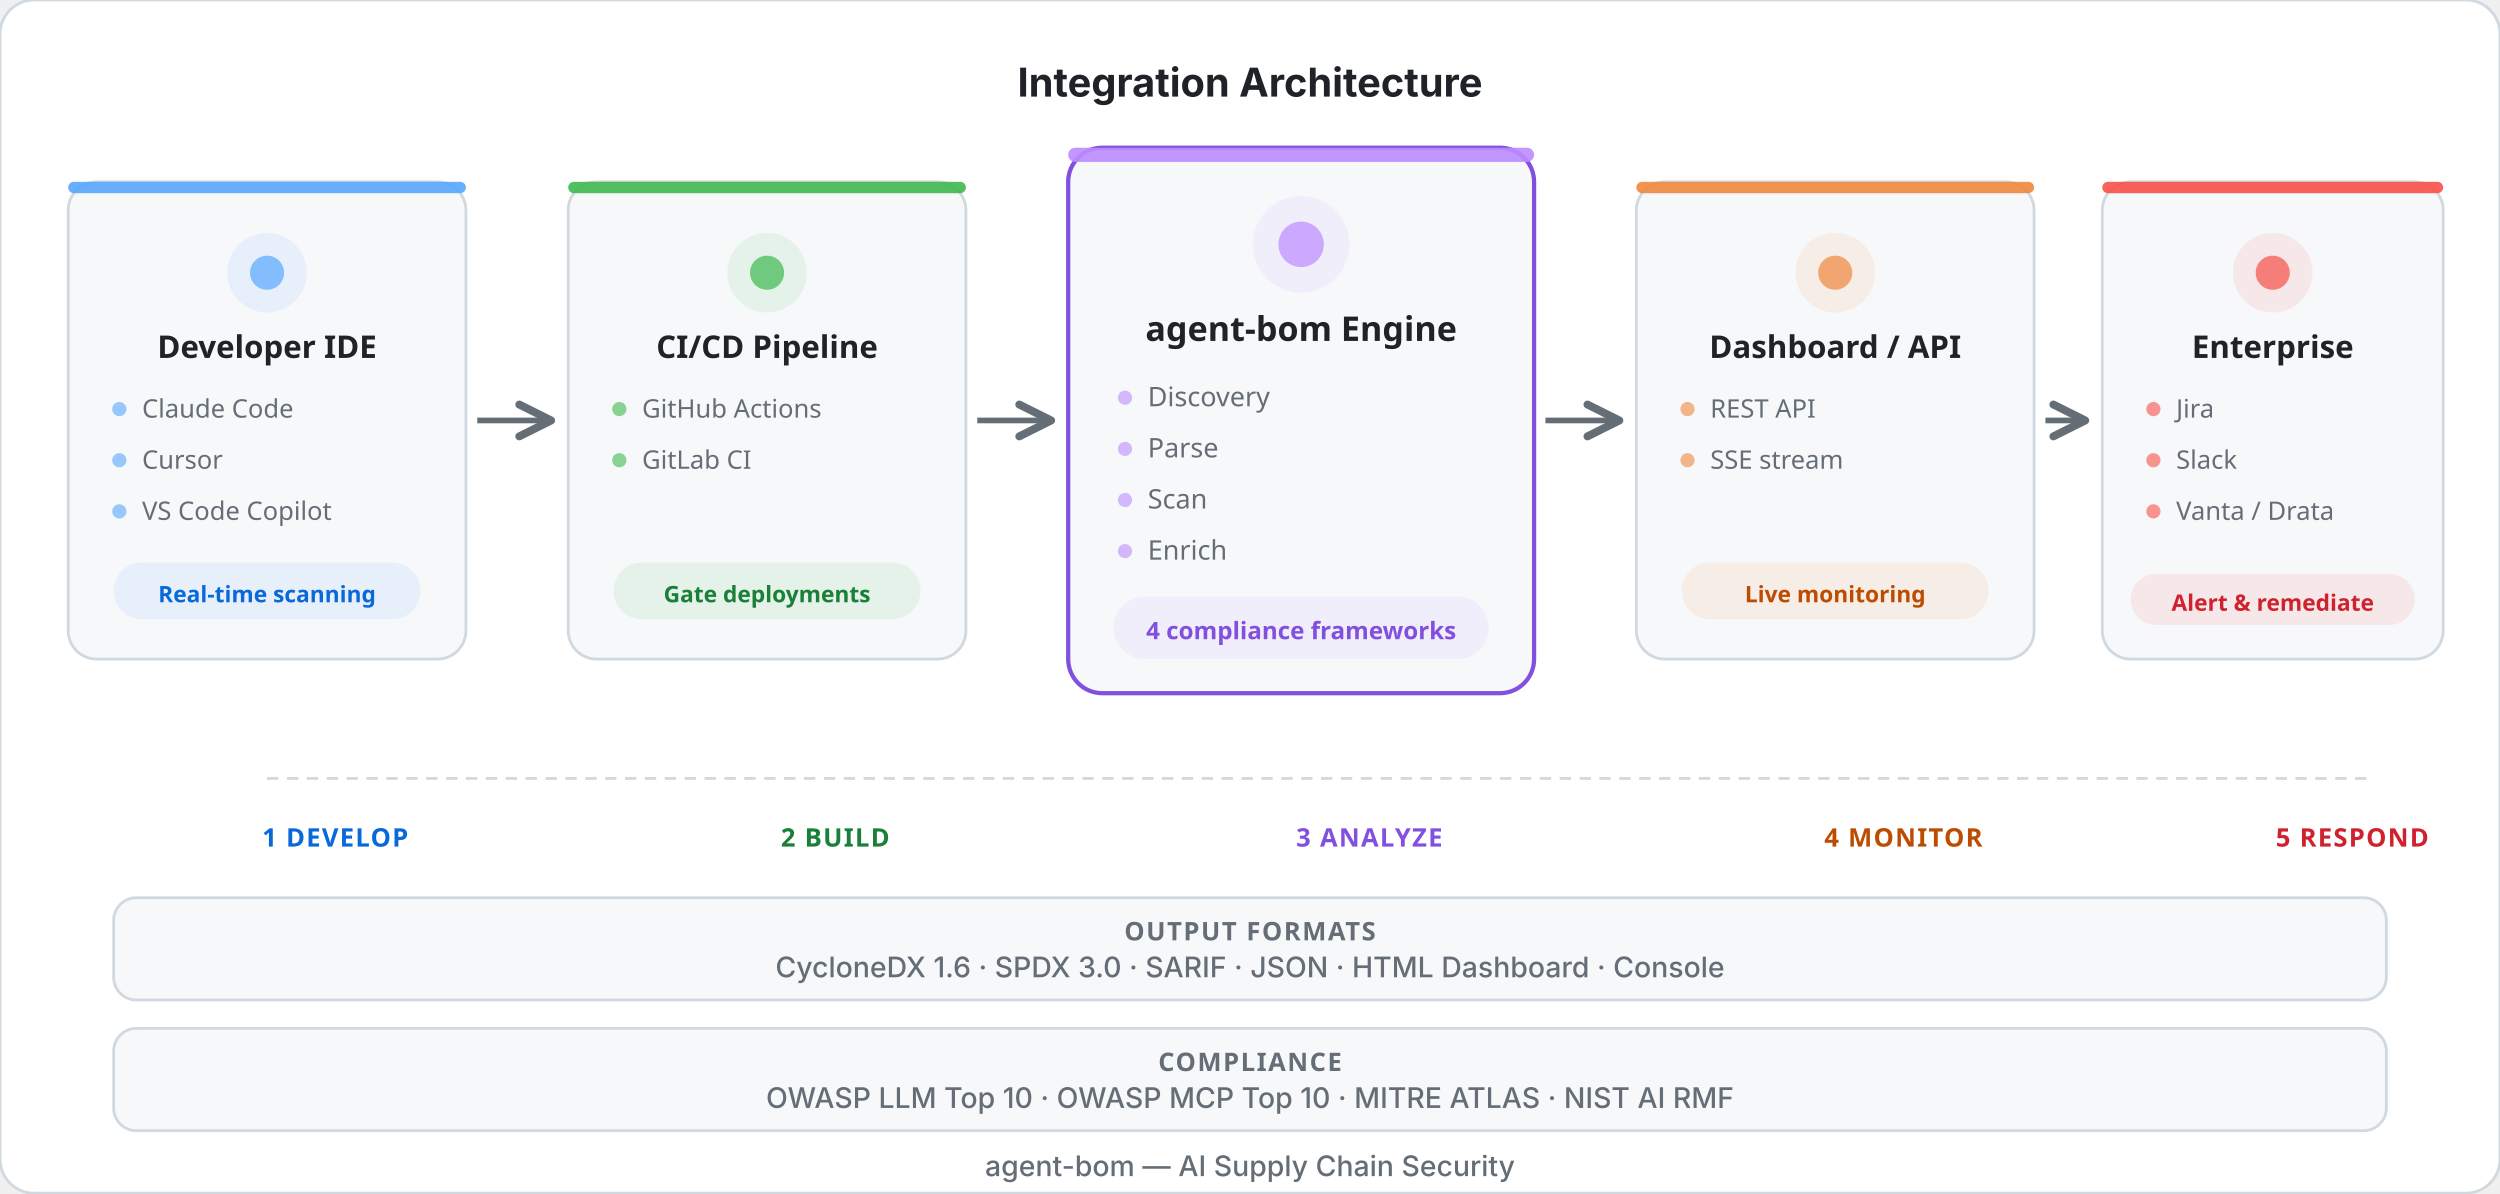
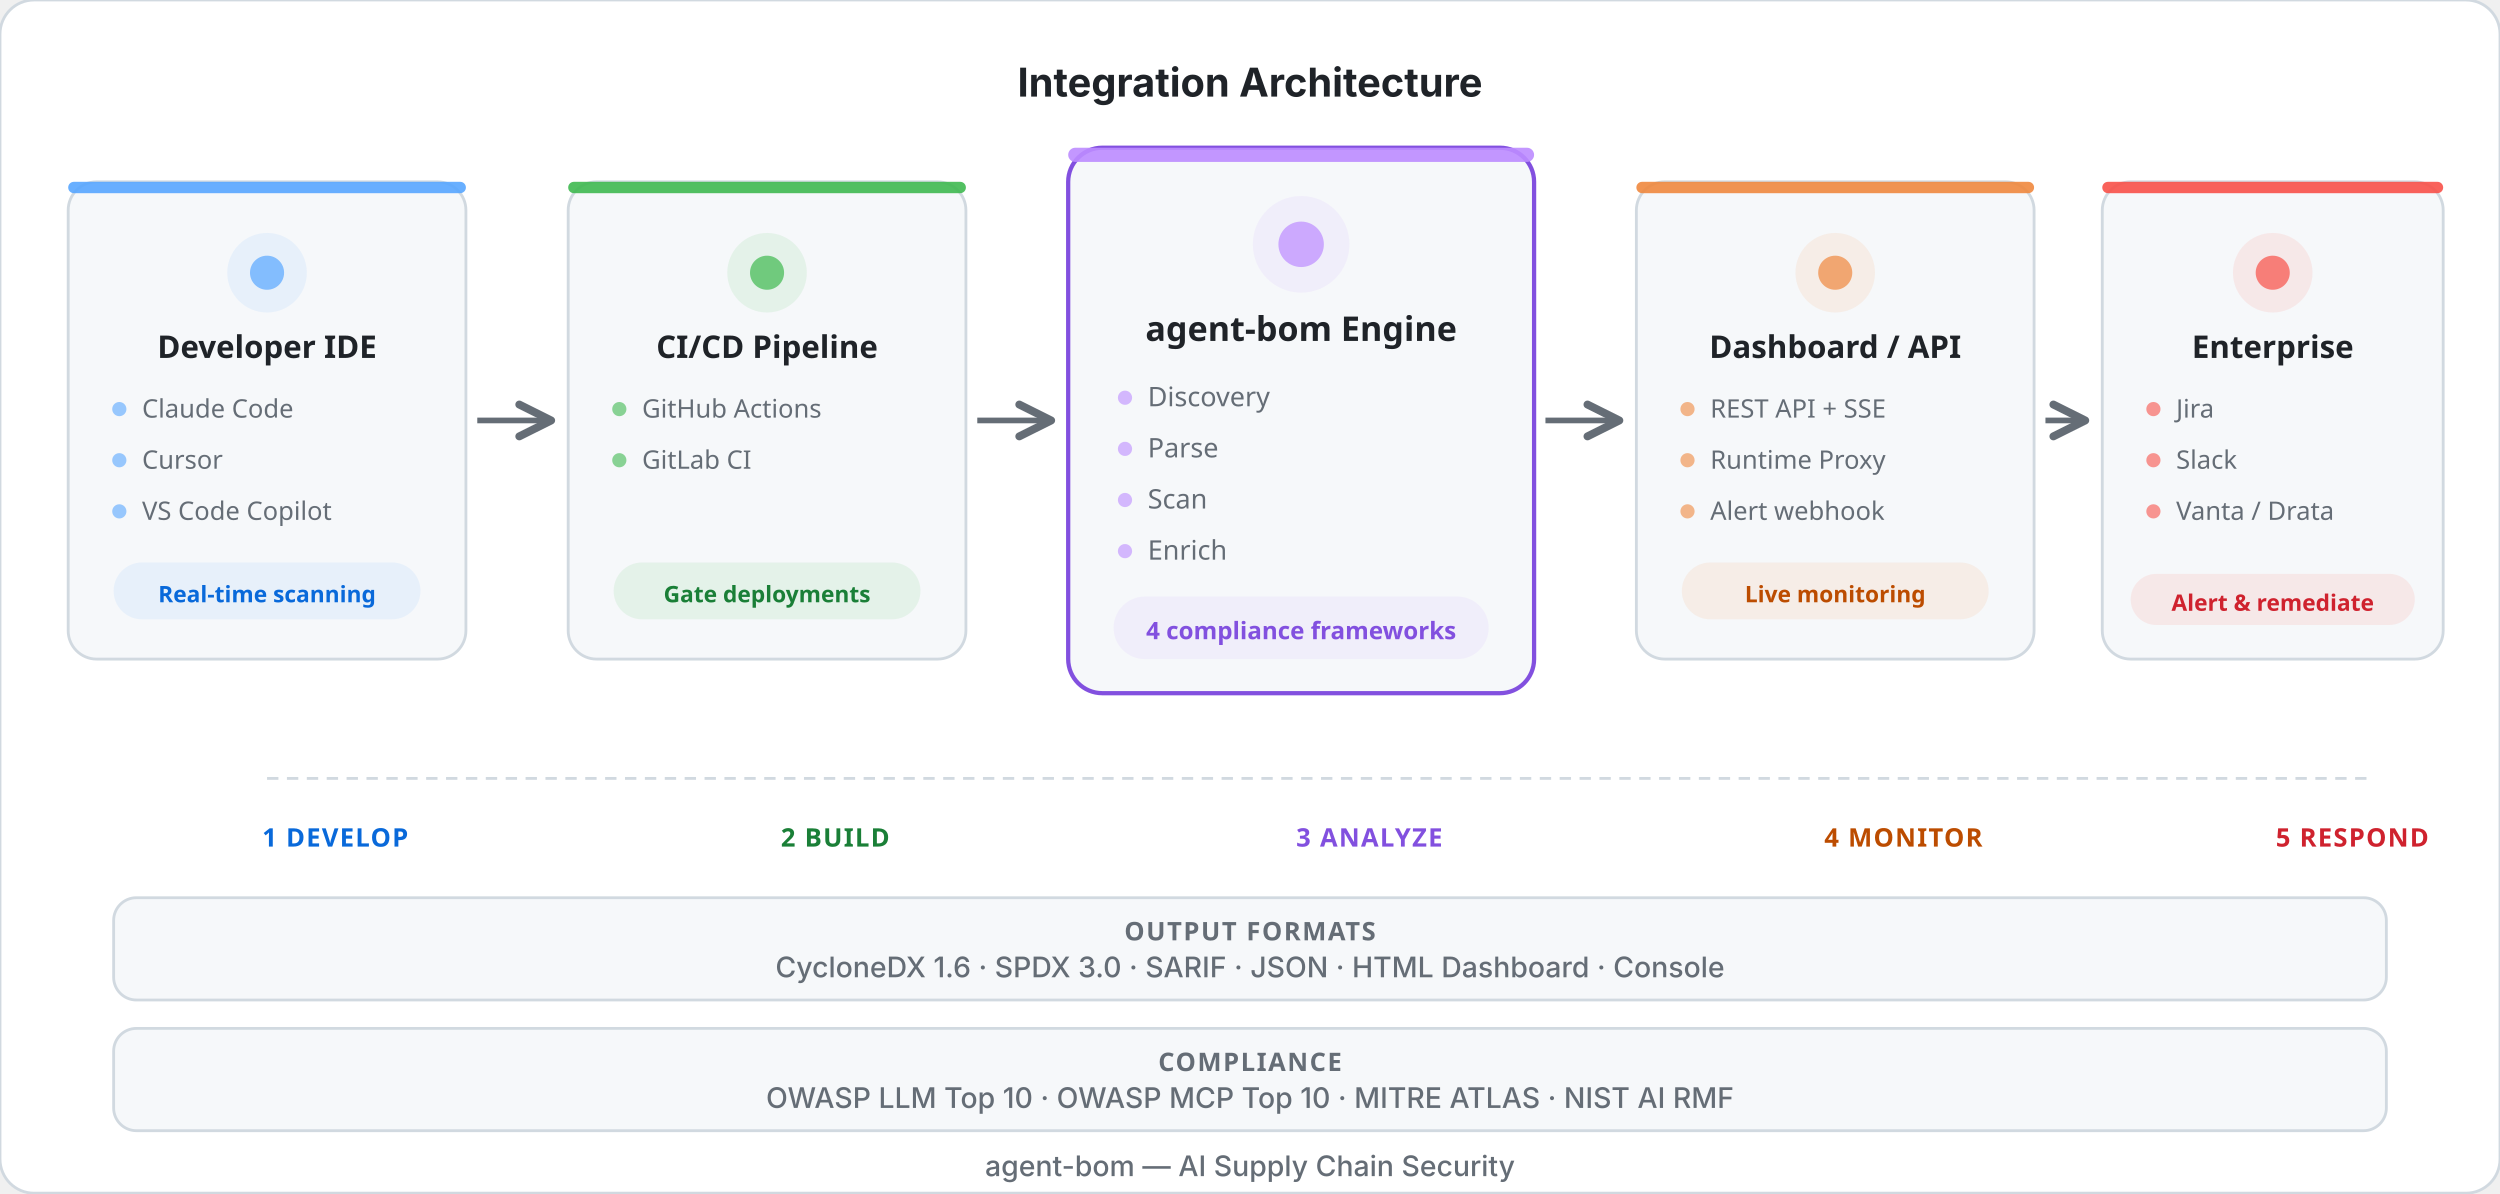
<svg xmlns="http://www.w3.org/2000/svg" viewBox="0 0 880 420" fill="none">
  <style>
    .title { font: 700 14px system-ui, -apple-system, sans-serif; fill: #1f2328; }
    .node-label { font: 700 11px system-ui, sans-serif; fill: #1f2328; }
    .node-sub { font: 400 9px system-ui, sans-serif; fill: #656d76; }
    .node-tag { font: 600 8px system-ui, sans-serif; }
    .engine-label { font: 700 12px system-ui, sans-serif; fill: #1f2328; }
    .engine-sub { font: 400 9.5px system-ui, sans-serif; fill: #656d76; }
    .engine-tag { font: 600 8.5px system-ui, sans-serif; }
    .footer { font: 500 10px system-ui, -apple-system, sans-serif; fill: #656d76; }
  </style>
  <defs>
    <marker id="arrow" viewBox="0 0 10 10" refX="9" refY="5" markerWidth="7" markerHeight="7" orient="auto">
      <path d="M1 1L9 5L1 9" stroke="#656d76" stroke-width="2" fill="none" stroke-linecap="round" stroke-linejoin="round" />
    </marker>
  </defs>
  <rect width="880" height="420" rx="12" fill="#ffffff" stroke="#d1d9e0" stroke-width="1" />
  <text x="440" y="34" text-anchor="middle" class="title">Integration Architecture</text>
  <g transform="translate(24, 64)">
    <rect width="140" height="168" rx="10" fill="#f6f8fa" stroke="#d1d9e0" stroke-width="1" />
    <rect x="0" y="0" width="140" height="4" rx="2" fill="#58a6ff" opacity="0.9" />
    <circle cx="70" cy="32" r="14" fill="#58a6ff" opacity="0.1" />
    <circle cx="70" cy="32" r="6" fill="#58a6ff" opacity="0.7" />
    <text x="70" y="62" text-anchor="middle" class="node-label">Developer IDE</text>
    <g transform="translate(14, 76)">
      <circle cx="4" cy="4" r="2.5" fill="#58a6ff" opacity="0.6" />
      <text x="12" y="7" class="node-sub">Claude Code</text>
    </g>
    <g transform="translate(14, 94)">
      <circle cx="4" cy="4" r="2.5" fill="#58a6ff" opacity="0.6" />
      <text x="12" y="7" class="node-sub">Cursor</text>
    </g>
    <g transform="translate(14, 112)">
      <circle cx="4" cy="4" r="2.5" fill="#58a6ff" opacity="0.6" />
      <text x="12" y="7" class="node-sub">VS Code Copilot</text>
    </g>
    <rect x="16" y="134" width="108" height="20" rx="10" fill="#58a6ff" opacity="0.1" />
    <text x="70" y="148" text-anchor="middle" class="node-tag" fill="#0969da">Real-time scanning</text>
  </g>
  <line x1="168" y1="148" x2="194" y2="148" stroke="#656d76" stroke-width="2" marker-end="url(#arrow)" />
  <g transform="translate(200, 64)">
    <rect width="140" height="168" rx="10" fill="#f6f8fa" stroke="#d1d9e0" stroke-width="1" />
    <rect x="0" y="0" width="140" height="4" rx="2" fill="#3fb950" opacity="0.9" />
    <circle cx="70" cy="32" r="14" fill="#3fb950" opacity="0.1" />
    <circle cx="70" cy="32" r="6" fill="#3fb950" opacity="0.7" />
    <text x="70" y="62" text-anchor="middle" class="node-label">CI/CD Pipeline</text>
    <g transform="translate(14, 76)">
      <circle cx="4" cy="4" r="2.5" fill="#3fb950" opacity="0.6" />
      <text x="12" y="7" class="node-sub">GitHub Actions</text>
    </g>
    <g transform="translate(14, 94)">
      <circle cx="4" cy="4" r="2.5" fill="#3fb950" opacity="0.6" />
      <text x="12" y="7" class="node-sub">GitLab CI</text>
    </g>
    <rect x="16" y="134" width="108" height="20" rx="10" fill="#3fb950" opacity="0.1" />
    <text x="70" y="148" text-anchor="middle" class="node-tag" fill="#1a7f37">Gate deployments</text>
  </g>
  <line x1="344" y1="148" x2="370" y2="148" stroke="#656d76" stroke-width="2" marker-end="url(#arrow)" />
  <g transform="translate(376, 52)">
    <rect width="164" height="192" rx="12" fill="#f6f8fa" stroke="#8250df" stroke-width="1.5" opacity="1" />
    <rect x="0" y="0" width="164" height="5" rx="2.5" fill="#bc8cff" opacity="0.9" />
    <circle cx="82" cy="34" r="17" fill="#bc8cff" opacity="0.1" />
    <circle cx="82" cy="34" r="8" fill="#bc8cff" opacity="0.7" />
    <text x="82" y="68" text-anchor="middle" class="engine-label">agent-bom Engine</text>
    <g transform="translate(16, 84)">
      <circle cx="4" cy="4" r="2.5" fill="#bc8cff" opacity="0.6" />
      <text x="12" y="7" class="engine-sub">Discovery</text>
    </g>
    <g transform="translate(16, 102)">
      <circle cx="4" cy="4" r="2.5" fill="#bc8cff" opacity="0.6" />
      <text x="12" y="7" class="engine-sub">Parse</text>
    </g>
    <g transform="translate(16, 120)">
      <circle cx="4" cy="4" r="2.5" fill="#bc8cff" opacity="0.6" />
      <text x="12" y="7" class="engine-sub">Scan</text>
    </g>
    <g transform="translate(16, 138)">
      <circle cx="4" cy="4" r="2.5" fill="#bc8cff" opacity="0.6" />
      <text x="12" y="7" class="engine-sub">Enrich</text>
    </g>
    <rect x="16" y="158" width="132" height="22" rx="11" fill="#bc8cff" opacity="0.1" />
    <text x="82" y="173" text-anchor="middle" class="engine-tag" fill="#8250df">4 compliance frameworks</text>
  </g>
  <line x1="544" y1="148" x2="570" y2="148" stroke="#656d76" stroke-width="2" marker-end="url(#arrow)" />
  <g transform="translate(576, 64)">
    <rect width="140" height="168" rx="10" fill="#f6f8fa" stroke="#d1d9e0" stroke-width="1" />
    <rect x="0" y="0" width="140" height="4" rx="2" fill="#f0883e" opacity="0.9" />
    <circle cx="70" cy="32" r="14" fill="#f0883e" opacity="0.1" />
    <circle cx="70" cy="32" r="6" fill="#f0883e" opacity="0.7" />
    <text x="70" y="62" text-anchor="middle" class="node-label">Dashboard / API</text>
    <g transform="translate(14, 76)">
      <circle cx="4" cy="4" r="2.5" fill="#f0883e" opacity="0.6" />
-       <text x="12" y="7" class="node-sub">REST API</text>
+       <text x="12" y="7" class="node-sub">REST API + SSE</text>
    </g>
    <g transform="translate(14, 94)">
      <circle cx="4" cy="4" r="2.5" fill="#f0883e" opacity="0.6" />
-       <text x="12" y="7" class="node-sub">SSE stream</text>
+       <text x="12" y="7" class="node-sub">Runtime Proxy</text>
+     </g>
+     <g transform="translate(14, 112)">
+       <circle cx="4" cy="4" r="2.5" fill="#f0883e" opacity="0.6" />
+       <text x="12" y="7" class="node-sub">Alert webhook</text>
    </g>
    <rect x="16" y="134" width="108" height="20" rx="10" fill="#f0883e" opacity="0.1" />
    <text x="70" y="148" text-anchor="middle" class="node-tag" fill="#bc4c00">Live monitoring</text>
  </g>
  <line x1="720" y1="148" x2="734" y2="148" stroke="#656d76" stroke-width="2" marker-end="url(#arrow)" />
  <g transform="translate(740, 64)">
    <rect width="120" height="168" rx="10" fill="#f6f8fa" stroke="#d1d9e0" stroke-width="1" />
    <rect x="0" y="0" width="120" height="4" rx="2" fill="#f85149" opacity="0.9" />
    <circle cx="60" cy="32" r="14" fill="#f85149" opacity="0.1" />
    <circle cx="60" cy="32" r="6" fill="#f85149" opacity="0.7" />
    <text x="60" y="62" text-anchor="middle" class="node-label">Enterprise</text>
    <g transform="translate(14, 76)">
      <circle cx="4" cy="4" r="2.5" fill="#f85149" opacity="0.6" />
      <text x="12" y="7" class="node-sub">Jira</text>
    </g>
    <g transform="translate(14, 94)">
      <circle cx="4" cy="4" r="2.5" fill="#f85149" opacity="0.6" />
      <text x="12" y="7" class="node-sub">Slack</text>
    </g>
    <g transform="translate(14, 112)">
      <circle cx="4" cy="4" r="2.5" fill="#f85149" opacity="0.6" />
      <text x="12" y="7" class="node-sub">Vanta / Drata</text>
    </g>
    <rect x="10" y="138" width="100" height="18" rx="9" fill="#f85149" opacity="0.1" />
    <text x="60" y="151" text-anchor="middle" class="node-tag" fill="#cf222e">Alert &amp; remediate</text>
  </g>
  <g transform="translate(24, 260)">
    <line x1="70" y1="14" x2="810" y2="14" stroke="#d1d9e0" stroke-width="1" stroke-dasharray="4 3" />
    <text x="94" y="38" text-anchor="middle" font-family="system-ui, sans-serif" font-size="9" font-weight="600" fill="#0969da" letter-spacing="0.05em">1 DEVELOP</text>
    <text x="270" y="38" text-anchor="middle" font-family="system-ui, sans-serif" font-size="9" font-weight="600" fill="#1a7f37" letter-spacing="0.05em">2 BUILD</text>
    <text x="458" y="38" text-anchor="middle" font-family="system-ui, sans-serif" font-size="9" font-weight="600" fill="#8250df" letter-spacing="0.05em">3 ANALYZE</text>
    <text x="646" y="38" text-anchor="middle" font-family="system-ui, sans-serif" font-size="9" font-weight="600" fill="#bc4c00" letter-spacing="0.05em">4 MONITOR</text>
    <text x="804" y="38" text-anchor="middle" font-family="system-ui, sans-serif" font-size="9" font-weight="600" fill="#cf222e" letter-spacing="0.05em">5 RESPOND</text>
  </g>
  <g transform="translate(40, 316)">
    <rect width="800" height="36" rx="8" fill="#f6f8fa" stroke="#d1d9e0" stroke-width="1" />
    <text x="400" y="15" text-anchor="middle" font-family="system-ui, sans-serif" font-size="9" font-weight="700" fill="#656d76" letter-spacing="0.06em">OUTPUT FORMATS</text>
    <text x="400" y="28" text-anchor="middle" class="footer">CycloneDX 1.6  ·  SPDX 3.0  ·  SARIF  ·  JSON  ·  HTML Dashboard  ·  Console</text>
  </g>
  <g transform="translate(40, 362)">
    <rect width="800" height="36" rx="8" fill="#f6f8fa" stroke="#d1d9e0" stroke-width="1" />
    <text x="400" y="15" text-anchor="middle" font-family="system-ui, sans-serif" font-size="9" font-weight="700" fill="#656d76" letter-spacing="0.06em">COMPLIANCE</text>
    <text x="400" y="28" text-anchor="middle" class="footer">OWASP LLM Top 10  ·  OWASP MCP Top 10  ·  MITRE ATLAS  ·  NIST AI RMF</text>
  </g>
  <text x="440" y="414" text-anchor="middle" class="footer">agent-bom — AI Supply Chain Security</text>
</svg>
